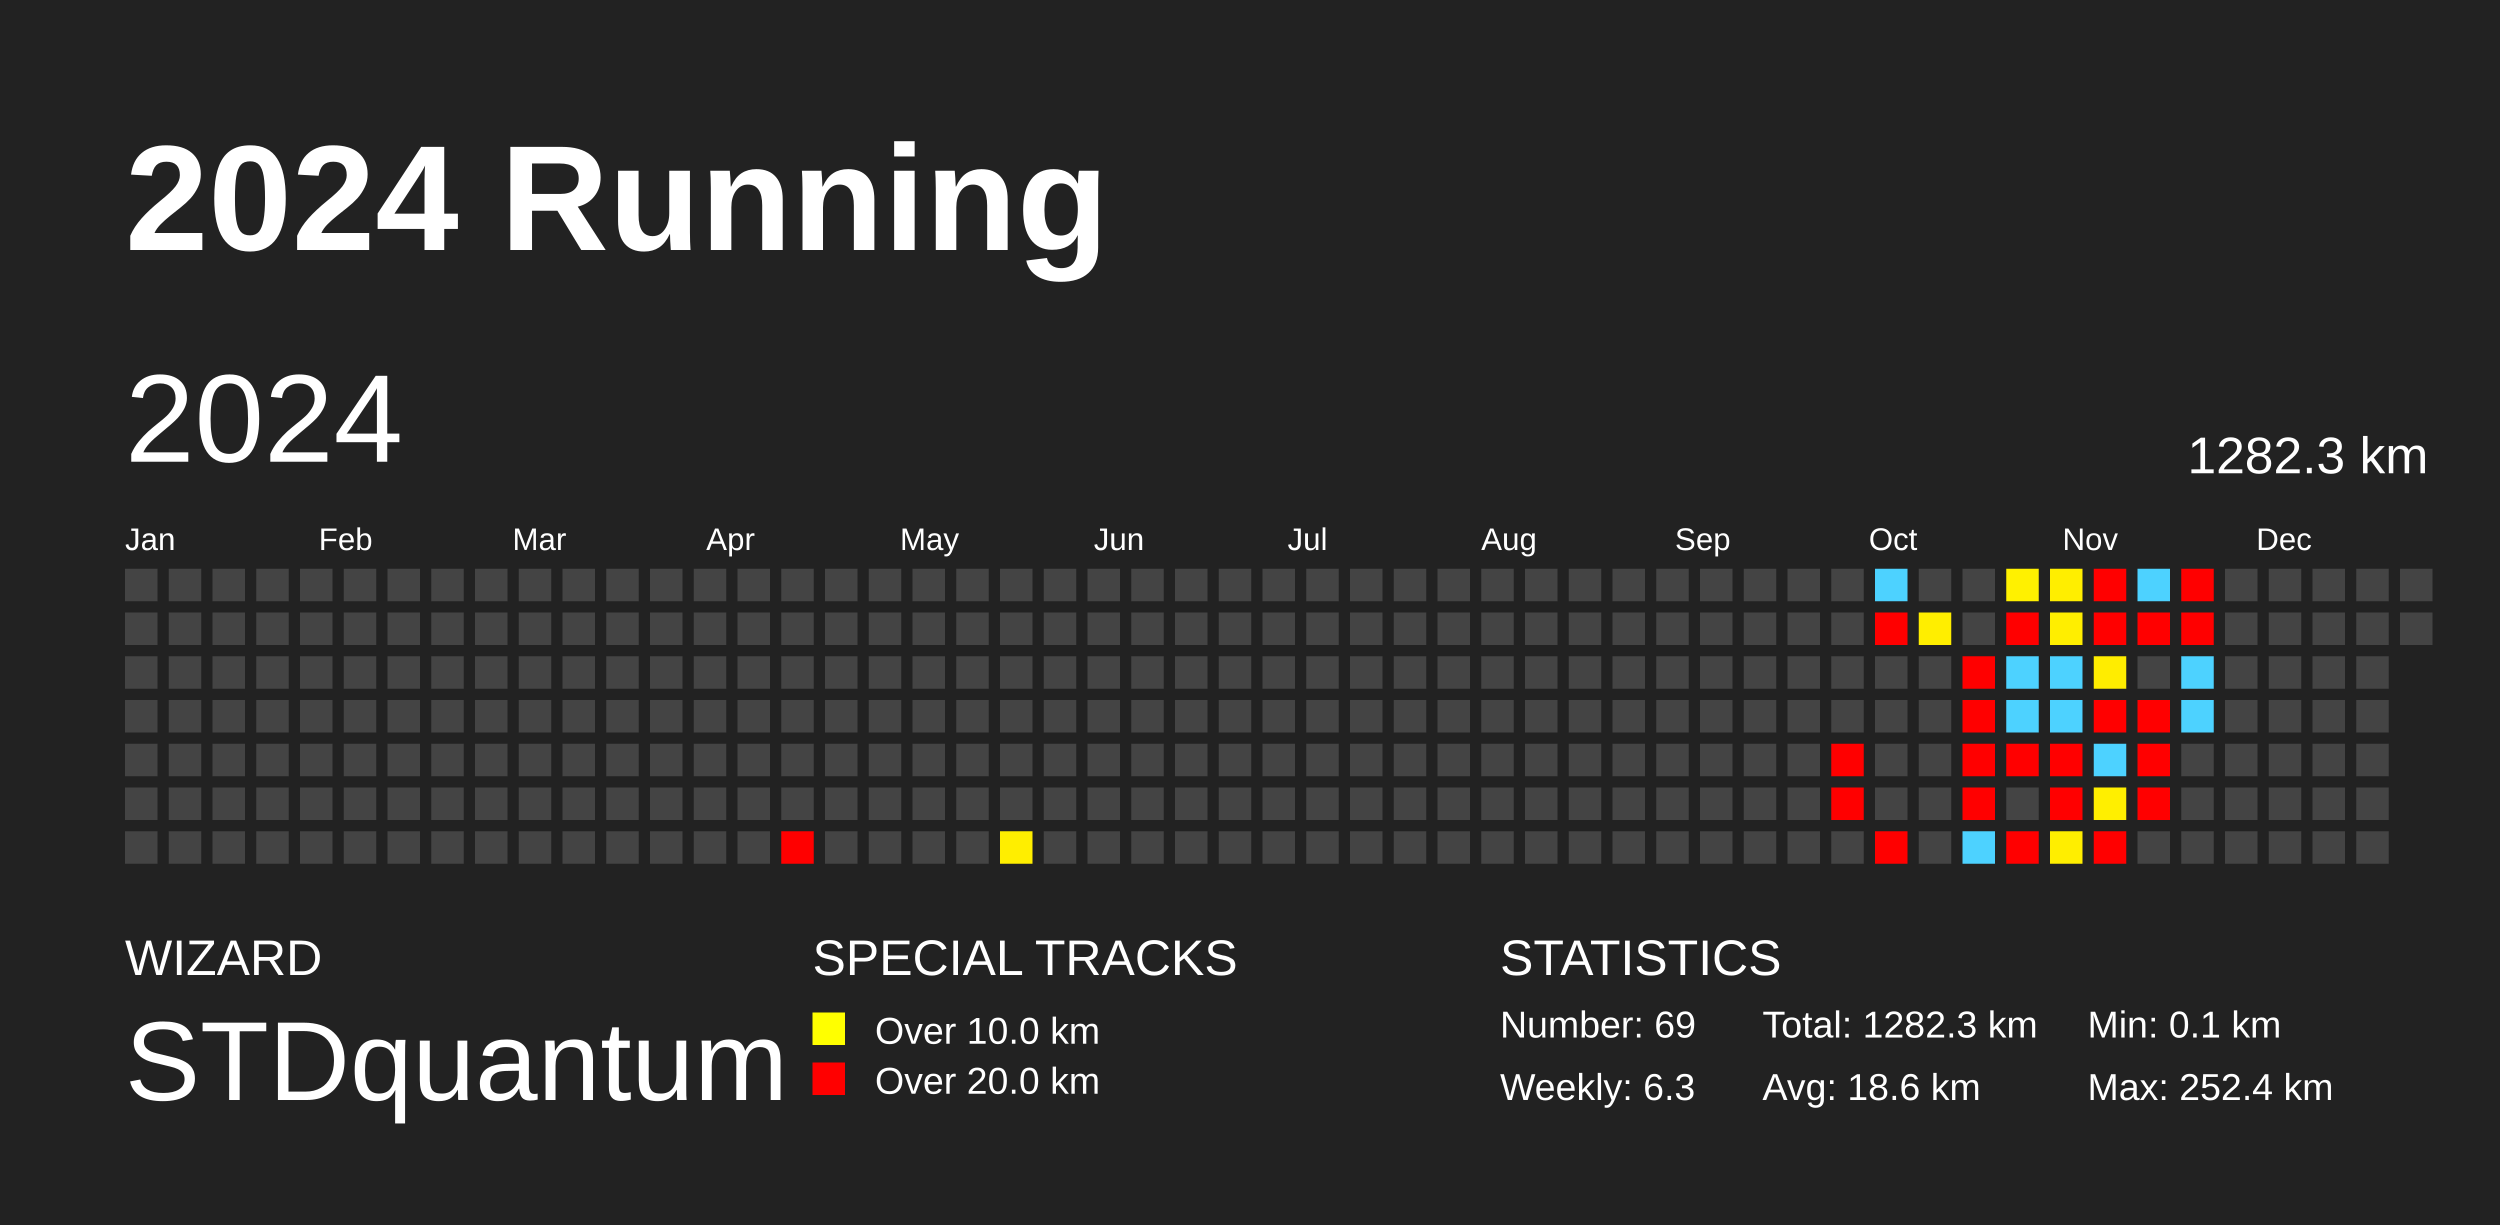
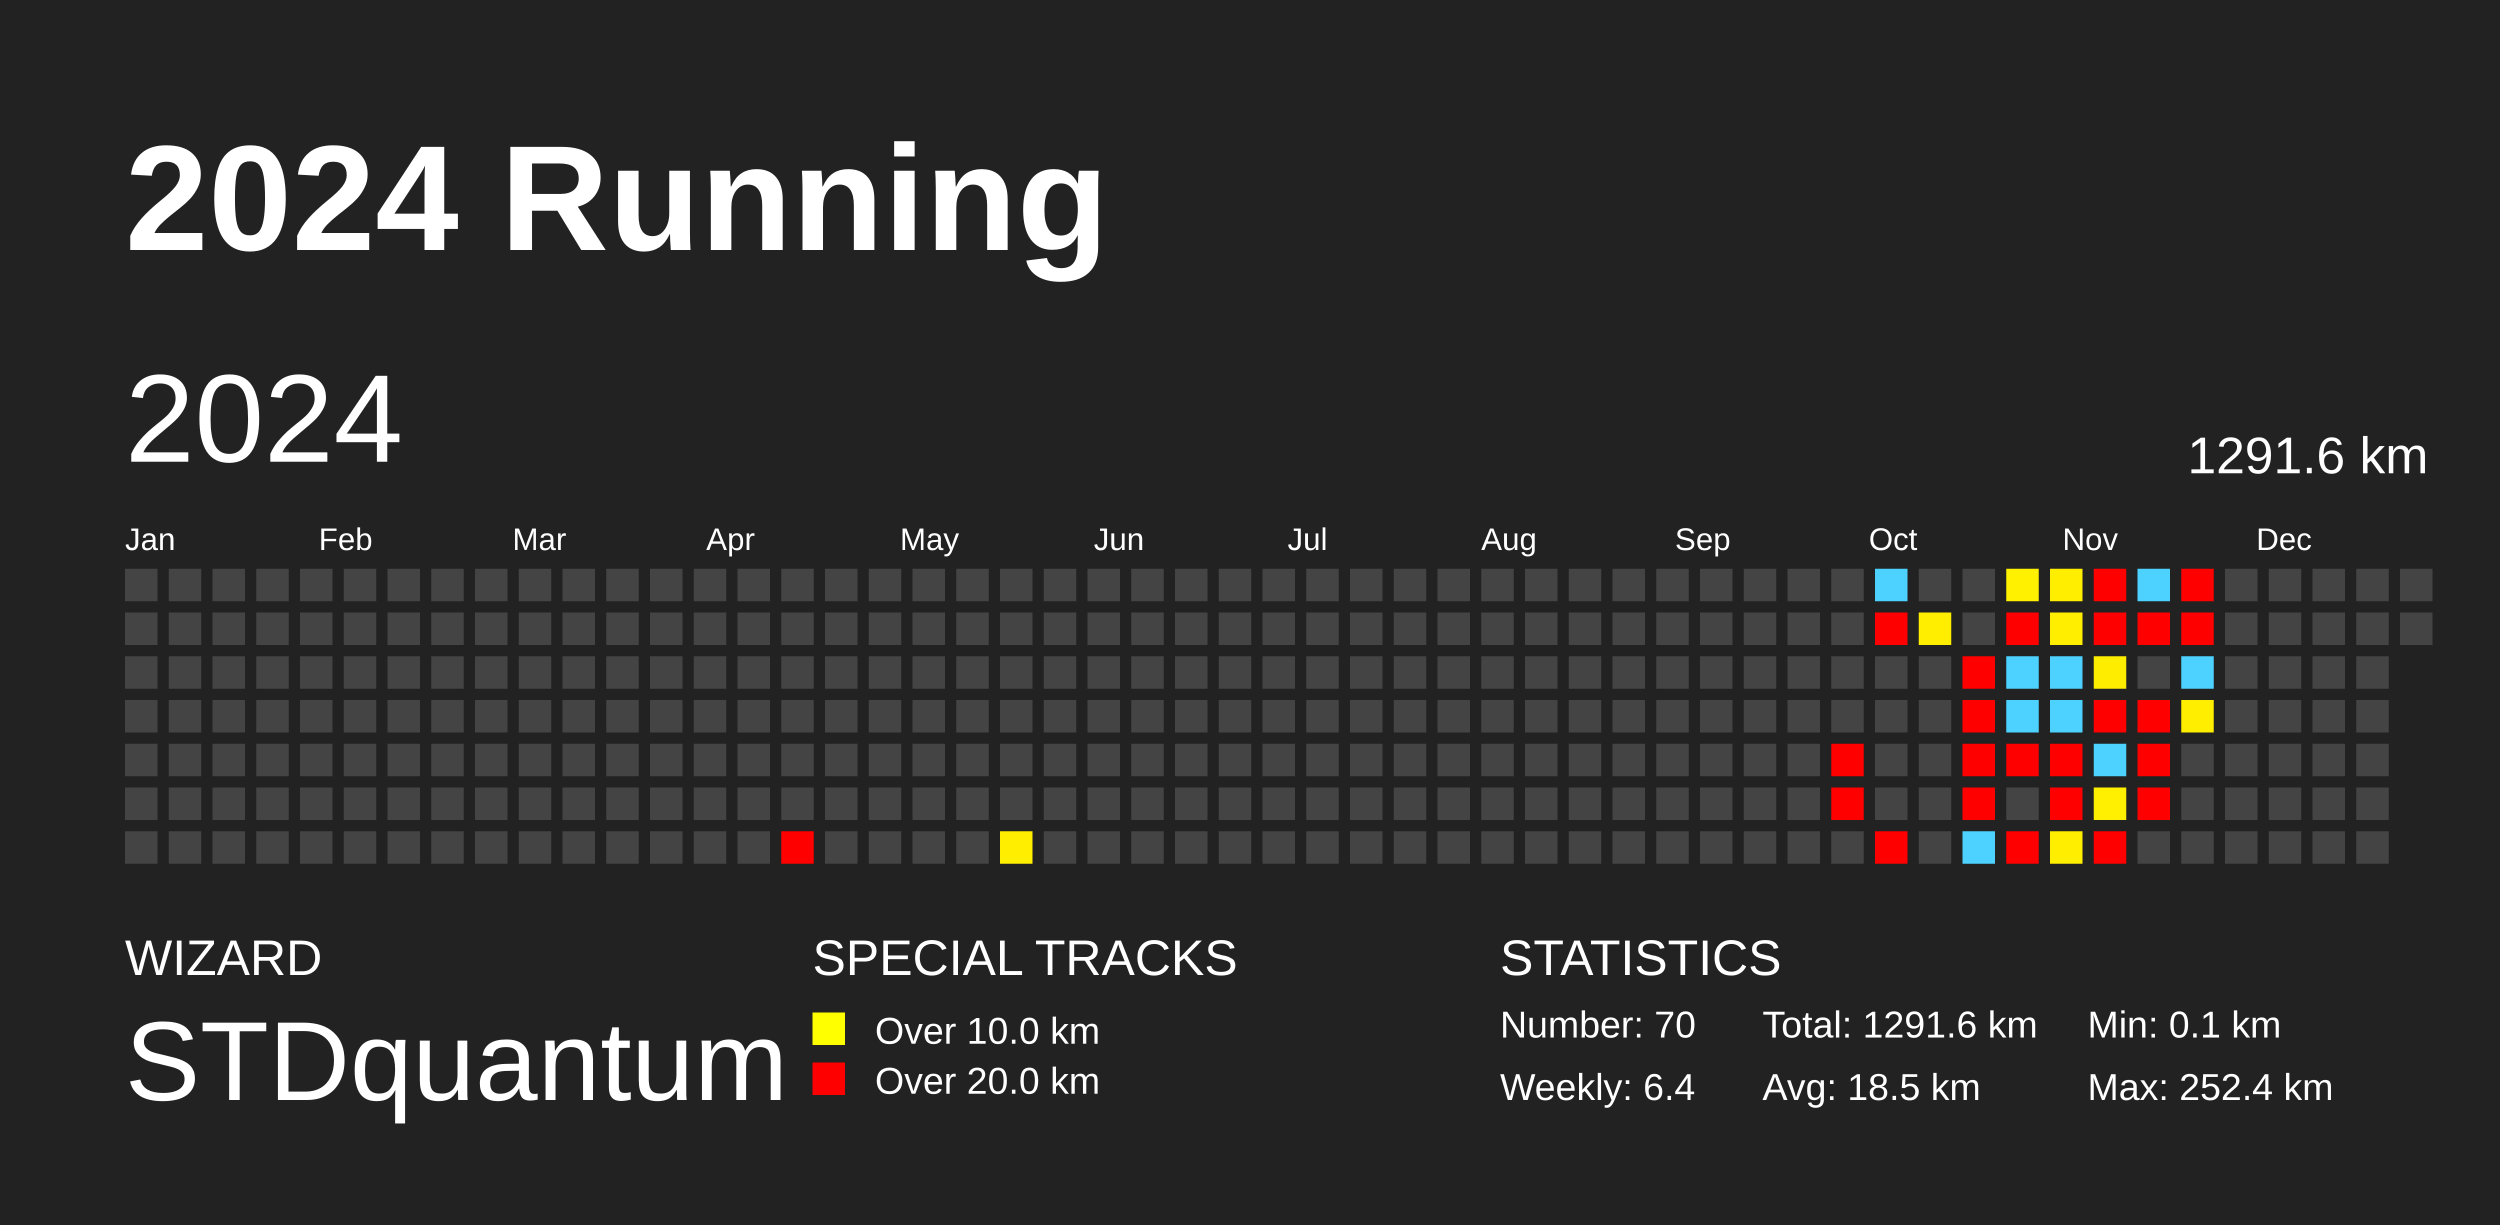
<svg xmlns="http://www.w3.org/2000/svg" baseProfile="full" height="98mm" version="1.1" viewBox="0,0,200,98" width="200mm">
  <defs />
  <rect fill="#222222" height="98" width="200" x="0" y="0" />
  <text fill="#FFFFFF" style="font-size:12px; font-family:Arial; font-weight:bold;" x="10" y="20">2024 Running</text>
  <text fill="#FFFFFF" style="font-size:4px; font-family:Arial" x="10" y="78">WIZARD</text>
  <text fill="#FFFFFF" style="font-size:9px; font-family:Arial" x="10" y="88">STDquantum</text>
  <text fill="#FFFFFF" style="font-size:4px; font-family:Arial" x="65" y="78">SPECIAL TRACKS</text>
  <rect fill="yellow" height="2.6" width="2.6" x="65" y="81" />
  <text fill="#FFFFFF" style="font-size:3px; font-family:Arial" x="70" y="83.5">Over 10.0 km</text>
  <rect fill="red" height="2.6" width="2.6" x="65" y="85" />
  <text fill="#FFFFFF" style="font-size:3px; font-family:Arial" x="70" y="87.5">Over 20.0 km</text>
  <text fill="#FFFFFF" style="font-size:4px; font-family:Arial" x="120" y="78">STATISTICS</text>
-   <text fill="#FFFFFF" style="font-size:3px; font-family:Arial" x="120" y="83">Number: 69</text>
-   <text fill="#FFFFFF" style="font-size:3px; font-family:Arial" x="120" y="88">Weekly: 6.3</text>
-   <text fill="#FFFFFF" style="font-size:3px; font-family:Arial" x="141" y="83">Total: 1282.3 km</text>
-   <text fill="#FFFFFF" style="font-size:3px; font-family:Arial" x="141" y="88">Avg: 18.6 km</text>
+   <text fill="#FFFFFF" style="font-size:3px; font-family:Arial" x="120" y="83">Number: 70</text>
+   <text fill="#FFFFFF" style="font-size:3px; font-family:Arial" x="120" y="88">Weekly: 6.4</text>
+   <text fill="#FFFFFF" style="font-size:3px; font-family:Arial" x="141" y="83">Total: 1291.6 km</text>
+   <text fill="#FFFFFF" style="font-size:3px; font-family:Arial" x="141" y="88">Avg: 18.5 km</text>
  <text fill="#FFFFFF" style="font-size:3px; font-family:Arial" x="167" y="83">Min: 0.1 km</text>
  <text fill="#FFFFFF" style="font-size:3px; font-family:Arial" x="167" y="88">Max: 252.4 km</text>
  <text dominant-baseline="hanging" fill="#FFFFFF" style="font-size:10.0px; font-family:Arial;" x="10" y="30">2024</text>
-   <text dominant-baseline="hanging" fill="#FFFFFF" style="font-size:4.125px; font-family:Arial;" x="175" y="35">1282.3 km</text>
+   <text dominant-baseline="hanging" fill="#FFFFFF" style="font-size:4.125px; font-family:Arial;" x="175" y="35">1291.6 km</text>
  <text fill="#FFFFFF" style="font-size:2.5px; font-family:Arial" x="10.0" y="44">Jan</text>
  <text fill="#FFFFFF" style="font-size:2.5px; font-family:Arial" x="25.5" y="44">Feb</text>
  <text fill="#FFFFFF" style="font-size:2.5px; font-family:Arial" x="41.0" y="44">Mar</text>
  <text fill="#FFFFFF" style="font-size:2.5px; font-family:Arial" x="56.5" y="44">Apr</text>
  <text fill="#FFFFFF" style="font-size:2.5px; font-family:Arial" x="72.0" y="44">May</text>
  <text fill="#FFFFFF" style="font-size:2.5px; font-family:Arial" x="87.5" y="44">Jun</text>
  <text fill="#FFFFFF" style="font-size:2.5px; font-family:Arial" x="103.0" y="44">Jul</text>
  <text fill="#FFFFFF" style="font-size:2.5px; font-family:Arial" x="118.5" y="44">Aug</text>
  <text fill="#FFFFFF" style="font-size:2.5px; font-family:Arial" x="134.0" y="44">Sep</text>
  <text fill="#FFFFFF" style="font-size:2.5px; font-family:Arial" x="149.5" y="44">Oct</text>
  <text fill="#FFFFFF" style="font-size:2.5px; font-family:Arial" x="165.0" y="44">Nov</text>
  <text fill="#FFFFFF" style="font-size:2.5px; font-family:Arial" x="180.5" y="44">Dec</text>
  <rect fill="#444444" height="2.6" width="2.6" x="10.0" y="45.5" />
  <rect fill="#444444" height="2.6" width="2.6" x="10.0" y="49.0" />
  <rect fill="#444444" height="2.6" width="2.6" x="10.0" y="52.5" />
  <rect fill="#444444" height="2.6" width="2.6" x="10.0" y="56.0" />
  <rect fill="#444444" height="2.6" width="2.6" x="10.0" y="59.5" />
  <rect fill="#444444" height="2.6" width="2.6" x="10.0" y="63.0" />
  <rect fill="#444444" height="2.6" width="2.6" x="10.0" y="66.5" />
  <rect fill="#444444" height="2.6" width="2.6" x="13.5" y="45.5" />
  <rect fill="#444444" height="2.6" width="2.6" x="13.5" y="49.0" />
  <rect fill="#444444" height="2.6" width="2.6" x="13.5" y="52.5" />
  <rect fill="#444444" height="2.6" width="2.6" x="13.5" y="56.0" />
  <rect fill="#444444" height="2.6" width="2.6" x="13.5" y="59.5" />
  <rect fill="#444444" height="2.6" width="2.6" x="13.5" y="63.0" />
  <rect fill="#444444" height="2.6" width="2.6" x="13.5" y="66.5" />
  <rect fill="#444444" height="2.6" width="2.6" x="17.0" y="45.5" />
  <rect fill="#444444" height="2.6" width="2.6" x="17.0" y="49.0" />
  <rect fill="#444444" height="2.6" width="2.6" x="17.0" y="52.5" />
  <rect fill="#444444" height="2.6" width="2.6" x="17.0" y="56.0" />
  <rect fill="#444444" height="2.6" width="2.6" x="17.0" y="59.5" />
  <rect fill="#444444" height="2.6" width="2.6" x="17.0" y="63.0" />
  <rect fill="#444444" height="2.6" width="2.6" x="17.0" y="66.5" />
  <rect fill="#444444" height="2.6" width="2.6" x="20.5" y="45.5" />
  <rect fill="#444444" height="2.6" width="2.6" x="20.5" y="49.0" />
  <rect fill="#444444" height="2.6" width="2.6" x="20.5" y="52.5" />
  <rect fill="#444444" height="2.6" width="2.6" x="20.5" y="56.0" />
  <rect fill="#444444" height="2.6" width="2.6" x="20.5" y="59.5" />
  <rect fill="#444444" height="2.6" width="2.6" x="20.5" y="63.0" />
  <rect fill="#444444" height="2.6" width="2.6" x="20.5" y="66.5" />
  <rect fill="#444444" height="2.6" width="2.6" x="24.0" y="45.5" />
  <rect fill="#444444" height="2.6" width="2.6" x="24.0" y="49.0" />
  <rect fill="#444444" height="2.6" width="2.6" x="24.0" y="52.5" />
  <rect fill="#444444" height="2.6" width="2.6" x="24.0" y="56.0" />
  <rect fill="#444444" height="2.6" width="2.6" x="24.0" y="59.5" />
  <rect fill="#444444" height="2.6" width="2.6" x="24.0" y="63.0" />
  <rect fill="#444444" height="2.6" width="2.6" x="24.0" y="66.5" />
  <rect fill="#444444" height="2.6" width="2.6" x="27.5" y="45.5" />
  <rect fill="#444444" height="2.6" width="2.6" x="27.5" y="49.0" />
  <rect fill="#444444" height="2.6" width="2.6" x="27.5" y="52.5" />
  <rect fill="#444444" height="2.6" width="2.6" x="27.5" y="56.0" />
  <rect fill="#444444" height="2.6" width="2.6" x="27.5" y="59.5" />
  <rect fill="#444444" height="2.6" width="2.6" x="27.5" y="63.0" />
  <rect fill="#444444" height="2.6" width="2.6" x="27.5" y="66.5" />
  <rect fill="#444444" height="2.6" width="2.6" x="31.0" y="45.5" />
  <rect fill="#444444" height="2.6" width="2.6" x="31.0" y="49.0" />
  <rect fill="#444444" height="2.6" width="2.6" x="31.0" y="52.5" />
  <rect fill="#444444" height="2.6" width="2.6" x="31.0" y="56.0" />
  <rect fill="#444444" height="2.6" width="2.6" x="31.0" y="59.5" />
  <rect fill="#444444" height="2.6" width="2.6" x="31.0" y="63.0" />
  <rect fill="#444444" height="2.6" width="2.6" x="31.0" y="66.5" />
  <rect fill="#444444" height="2.6" width="2.6" x="34.5" y="45.5" />
  <rect fill="#444444" height="2.6" width="2.6" x="34.5" y="49.0" />
  <rect fill="#444444" height="2.6" width="2.6" x="34.5" y="52.5" />
  <rect fill="#444444" height="2.6" width="2.6" x="34.5" y="56.0" />
  <rect fill="#444444" height="2.6" width="2.6" x="34.5" y="59.5" />
  <rect fill="#444444" height="2.6" width="2.6" x="34.5" y="63.0" />
  <rect fill="#444444" height="2.6" width="2.6" x="34.5" y="66.5" />
  <rect fill="#444444" height="2.6" width="2.6" x="38.0" y="45.5" />
  <rect fill="#444444" height="2.6" width="2.6" x="38.0" y="49.0" />
  <rect fill="#444444" height="2.6" width="2.6" x="38.0" y="52.5" />
  <rect fill="#444444" height="2.6" width="2.6" x="38.0" y="56.0" />
  <rect fill="#444444" height="2.6" width="2.6" x="38.0" y="59.5" />
  <rect fill="#444444" height="2.6" width="2.6" x="38.0" y="63.0" />
  <rect fill="#444444" height="2.6" width="2.6" x="38.0" y="66.5" />
  <rect fill="#444444" height="2.6" width="2.6" x="41.5" y="45.5" />
  <rect fill="#444444" height="2.6" width="2.6" x="41.5" y="49.0" />
  <rect fill="#444444" height="2.6" width="2.6" x="41.5" y="52.5" />
  <rect fill="#444444" height="2.6" width="2.6" x="41.5" y="56.0" />
  <rect fill="#444444" height="2.6" width="2.6" x="41.5" y="59.5" />
  <rect fill="#444444" height="2.6" width="2.6" x="41.5" y="63.0" />
  <rect fill="#444444" height="2.6" width="2.6" x="41.5" y="66.5" />
  <rect fill="#444444" height="2.6" width="2.6" x="45.0" y="45.5" />
  <rect fill="#444444" height="2.6" width="2.6" x="45.0" y="49.0" />
  <rect fill="#444444" height="2.6" width="2.6" x="45.0" y="52.5" />
  <rect fill="#444444" height="2.6" width="2.6" x="45.0" y="56.0" />
  <rect fill="#444444" height="2.6" width="2.6" x="45.0" y="59.5" />
  <rect fill="#444444" height="2.6" width="2.6" x="45.0" y="63.0" />
  <rect fill="#444444" height="2.6" width="2.6" x="45.0" y="66.5" />
  <rect fill="#444444" height="2.6" width="2.6" x="48.5" y="45.5" />
  <rect fill="#444444" height="2.6" width="2.6" x="48.5" y="49.0" />
  <rect fill="#444444" height="2.6" width="2.6" x="48.5" y="52.5" />
  <rect fill="#444444" height="2.6" width="2.6" x="48.5" y="56.0" />
  <rect fill="#444444" height="2.6" width="2.6" x="48.5" y="59.5" />
  <rect fill="#444444" height="2.6" width="2.6" x="48.5" y="63.0" />
  <rect fill="#444444" height="2.6" width="2.6" x="48.5" y="66.5" />
  <rect fill="#444444" height="2.6" width="2.6" x="52.0" y="45.5" />
  <rect fill="#444444" height="2.6" width="2.6" x="52.0" y="49.0" />
  <rect fill="#444444" height="2.6" width="2.6" x="52.0" y="52.5" />
  <rect fill="#444444" height="2.6" width="2.6" x="52.0" y="56.0" />
  <rect fill="#444444" height="2.6" width="2.6" x="52.0" y="59.5" />
  <rect fill="#444444" height="2.6" width="2.6" x="52.0" y="63.0" />
  <rect fill="#444444" height="2.6" width="2.6" x="52.0" y="66.5" />
  <rect fill="#444444" height="2.6" width="2.6" x="55.5" y="45.5" />
  <rect fill="#444444" height="2.6" width="2.6" x="55.5" y="49.0" />
  <rect fill="#444444" height="2.6" width="2.6" x="55.5" y="52.5" />
  <rect fill="#444444" height="2.6" width="2.6" x="55.5" y="56.0" />
  <rect fill="#444444" height="2.6" width="2.6" x="55.5" y="59.5" />
  <rect fill="#444444" height="2.6" width="2.6" x="55.5" y="63.0" />
  <rect fill="#444444" height="2.6" width="2.6" x="55.5" y="66.5" />
  <rect fill="#444444" height="2.6" width="2.6" x="59.0" y="45.5" />
  <rect fill="#444444" height="2.6" width="2.6" x="59.0" y="49.0" />
  <rect fill="#444444" height="2.6" width="2.6" x="59.0" y="52.5" />
  <rect fill="#444444" height="2.6" width="2.6" x="59.0" y="56.0" />
  <rect fill="#444444" height="2.6" width="2.6" x="59.0" y="59.5" />
  <rect fill="#444444" height="2.6" width="2.6" x="59.0" y="63.0" />
  <rect fill="#444444" height="2.6" width="2.6" x="59.0" y="66.5" />
  <rect fill="#444444" height="2.6" width="2.6" x="62.5" y="45.5" />
  <rect fill="#444444" height="2.6" width="2.6" x="62.5" y="49.0" />
  <rect fill="#444444" height="2.6" width="2.6" x="62.5" y="52.5" />
  <rect fill="#444444" height="2.6" width="2.6" x="62.5" y="56.0" />
  <rect fill="#444444" height="2.6" width="2.6" x="62.5" y="59.5" />
  <rect fill="#444444" height="2.6" width="2.6" x="62.5" y="63.0" />
  <rect fill="red" height="2.6" width="2.6" x="62.5" y="66.5" />
  <rect fill="#444444" height="2.6" width="2.6" x="66.0" y="45.5" />
  <rect fill="#444444" height="2.6" width="2.6" x="66.0" y="49.0" />
  <rect fill="#444444" height="2.6" width="2.6" x="66.0" y="52.5" />
  <rect fill="#444444" height="2.6" width="2.6" x="66.0" y="56.0" />
  <rect fill="#444444" height="2.6" width="2.6" x="66.0" y="59.5" />
  <rect fill="#444444" height="2.6" width="2.6" x="66.0" y="63.0" />
  <rect fill="#444444" height="2.6" width="2.6" x="66.0" y="66.5" />
  <rect fill="#444444" height="2.6" width="2.6" x="69.5" y="45.5" />
  <rect fill="#444444" height="2.6" width="2.6" x="69.5" y="49.0" />
  <rect fill="#444444" height="2.6" width="2.6" x="69.5" y="52.5" />
  <rect fill="#444444" height="2.6" width="2.6" x="69.5" y="56.0" />
  <rect fill="#444444" height="2.6" width="2.6" x="69.5" y="59.5" />
  <rect fill="#444444" height="2.6" width="2.6" x="69.5" y="63.0" />
  <rect fill="#444444" height="2.6" width="2.6" x="69.5" y="66.5" />
  <rect fill="#444444" height="2.6" width="2.6" x="73.0" y="45.5" />
  <rect fill="#444444" height="2.6" width="2.6" x="73.0" y="49.0" />
  <rect fill="#444444" height="2.6" width="2.6" x="73.0" y="52.5" />
  <rect fill="#444444" height="2.6" width="2.6" x="73.0" y="56.0" />
  <rect fill="#444444" height="2.6" width="2.6" x="73.0" y="59.5" />
  <rect fill="#444444" height="2.6" width="2.6" x="73.0" y="63.0" />
  <rect fill="#444444" height="2.6" width="2.6" x="73.0" y="66.5" />
  <rect fill="#444444" height="2.6" width="2.6" x="76.5" y="45.5" />
  <rect fill="#444444" height="2.6" width="2.6" x="76.5" y="49.0" />
  <rect fill="#444444" height="2.6" width="2.6" x="76.5" y="52.5" />
  <rect fill="#444444" height="2.6" width="2.6" x="76.5" y="56.0" />
  <rect fill="#444444" height="2.6" width="2.6" x="76.5" y="59.5" />
  <rect fill="#444444" height="2.6" width="2.6" x="76.5" y="63.0" />
  <rect fill="#444444" height="2.6" width="2.6" x="76.5" y="66.5" />
  <rect fill="#444444" height="2.6" width="2.6" x="80.0" y="45.5" />
  <rect fill="#444444" height="2.6" width="2.6" x="80.0" y="49.0" />
  <rect fill="#444444" height="2.6" width="2.6" x="80.0" y="52.5" />
  <rect fill="#444444" height="2.6" width="2.6" x="80.0" y="56.0" />
  <rect fill="#444444" height="2.6" width="2.6" x="80.0" y="59.5" />
  <rect fill="#444444" height="2.6" width="2.6" x="80.0" y="63.0" />
  <rect fill="#ffee00" height="2.6" width="2.6" x="80.0" y="66.5" />
  <rect fill="#444444" height="2.6" width="2.6" x="83.5" y="45.5" />
  <rect fill="#444444" height="2.6" width="2.6" x="83.5" y="49.0" />
  <rect fill="#444444" height="2.6" width="2.6" x="83.5" y="52.5" />
  <rect fill="#444444" height="2.6" width="2.6" x="83.5" y="56.0" />
  <rect fill="#444444" height="2.6" width="2.6" x="83.5" y="59.5" />
  <rect fill="#444444" height="2.6" width="2.6" x="83.5" y="63.0" />
  <rect fill="#444444" height="2.6" width="2.6" x="83.5" y="66.5" />
  <rect fill="#444444" height="2.6" width="2.6" x="87.0" y="45.5" />
  <rect fill="#444444" height="2.6" width="2.6" x="87.0" y="49.0" />
  <rect fill="#444444" height="2.6" width="2.6" x="87.0" y="52.5" />
  <rect fill="#444444" height="2.6" width="2.6" x="87.0" y="56.0" />
  <rect fill="#444444" height="2.6" width="2.6" x="87.0" y="59.5" />
  <rect fill="#444444" height="2.6" width="2.6" x="87.0" y="63.0" />
  <rect fill="#444444" height="2.6" width="2.6" x="87.0" y="66.5" />
  <rect fill="#444444" height="2.6" width="2.6" x="90.5" y="45.5" />
  <rect fill="#444444" height="2.6" width="2.6" x="90.5" y="49.0" />
  <rect fill="#444444" height="2.6" width="2.6" x="90.5" y="52.5" />
  <rect fill="#444444" height="2.6" width="2.6" x="90.5" y="56.0" />
  <rect fill="#444444" height="2.6" width="2.6" x="90.5" y="59.5" />
  <rect fill="#444444" height="2.6" width="2.6" x="90.5" y="63.0" />
  <rect fill="#444444" height="2.6" width="2.6" x="90.5" y="66.5" />
  <rect fill="#444444" height="2.6" width="2.6" x="94.0" y="45.5" />
  <rect fill="#444444" height="2.6" width="2.6" x="94.0" y="49.0" />
  <rect fill="#444444" height="2.6" width="2.6" x="94.0" y="52.5" />
  <rect fill="#444444" height="2.6" width="2.6" x="94.0" y="56.0" />
  <rect fill="#444444" height="2.6" width="2.6" x="94.0" y="59.5" />
  <rect fill="#444444" height="2.6" width="2.6" x="94.0" y="63.0" />
  <rect fill="#444444" height="2.6" width="2.6" x="94.0" y="66.5" />
  <rect fill="#444444" height="2.6" width="2.6" x="97.5" y="45.5" />
  <rect fill="#444444" height="2.6" width="2.6" x="97.5" y="49.0" />
  <rect fill="#444444" height="2.6" width="2.6" x="97.5" y="52.5" />
  <rect fill="#444444" height="2.6" width="2.6" x="97.5" y="56.0" />
  <rect fill="#444444" height="2.6" width="2.6" x="97.5" y="59.5" />
  <rect fill="#444444" height="2.6" width="2.6" x="97.5" y="63.0" />
  <rect fill="#444444" height="2.6" width="2.6" x="97.5" y="66.5" />
  <rect fill="#444444" height="2.6" width="2.6" x="101.0" y="45.5" />
  <rect fill="#444444" height="2.6" width="2.6" x="101.0" y="49.0" />
  <rect fill="#444444" height="2.6" width="2.6" x="101.0" y="52.5" />
  <rect fill="#444444" height="2.6" width="2.6" x="101.0" y="56.0" />
  <rect fill="#444444" height="2.6" width="2.6" x="101.0" y="59.5" />
  <rect fill="#444444" height="2.6" width="2.6" x="101.0" y="63.0" />
  <rect fill="#444444" height="2.6" width="2.6" x="101.0" y="66.5" />
  <rect fill="#444444" height="2.6" width="2.6" x="104.5" y="45.5" />
  <rect fill="#444444" height="2.6" width="2.6" x="104.5" y="49.0" />
  <rect fill="#444444" height="2.6" width="2.6" x="104.5" y="52.5" />
  <rect fill="#444444" height="2.6" width="2.6" x="104.5" y="56.0" />
  <rect fill="#444444" height="2.6" width="2.6" x="104.5" y="59.5" />
  <rect fill="#444444" height="2.6" width="2.6" x="104.5" y="63.0" />
  <rect fill="#444444" height="2.6" width="2.6" x="104.5" y="66.5" />
  <rect fill="#444444" height="2.6" width="2.6" x="108.0" y="45.5" />
  <rect fill="#444444" height="2.6" width="2.6" x="108.0" y="49.0" />
  <rect fill="#444444" height="2.6" width="2.6" x="108.0" y="52.5" />
  <rect fill="#444444" height="2.6" width="2.6" x="108.0" y="56.0" />
  <rect fill="#444444" height="2.6" width="2.6" x="108.0" y="59.5" />
  <rect fill="#444444" height="2.6" width="2.6" x="108.0" y="63.0" />
  <rect fill="#444444" height="2.6" width="2.6" x="108.0" y="66.5" />
  <rect fill="#444444" height="2.6" width="2.6" x="111.5" y="45.5" />
  <rect fill="#444444" height="2.6" width="2.6" x="111.5" y="49.0" />
  <rect fill="#444444" height="2.6" width="2.6" x="111.5" y="52.5" />
  <rect fill="#444444" height="2.6" width="2.6" x="111.5" y="56.0" />
  <rect fill="#444444" height="2.6" width="2.6" x="111.5" y="59.5" />
  <rect fill="#444444" height="2.6" width="2.6" x="111.5" y="63.0" />
  <rect fill="#444444" height="2.6" width="2.6" x="111.5" y="66.5" />
  <rect fill="#444444" height="2.6" width="2.6" x="115.0" y="45.5" />
  <rect fill="#444444" height="2.6" width="2.6" x="115.0" y="49.0" />
  <rect fill="#444444" height="2.6" width="2.6" x="115.0" y="52.5" />
  <rect fill="#444444" height="2.6" width="2.6" x="115.0" y="56.0" />
  <rect fill="#444444" height="2.6" width="2.6" x="115.0" y="59.5" />
  <rect fill="#444444" height="2.6" width="2.6" x="115.0" y="63.0" />
  <rect fill="#444444" height="2.6" width="2.6" x="115.0" y="66.5" />
  <rect fill="#444444" height="2.6" width="2.6" x="118.5" y="45.5" />
  <rect fill="#444444" height="2.6" width="2.6" x="118.5" y="49.0" />
  <rect fill="#444444" height="2.6" width="2.6" x="118.5" y="52.5" />
  <rect fill="#444444" height="2.6" width="2.6" x="118.5" y="56.0" />
  <rect fill="#444444" height="2.6" width="2.6" x="118.5" y="59.5" />
  <rect fill="#444444" height="2.6" width="2.6" x="118.5" y="63.0" />
  <rect fill="#444444" height="2.6" width="2.6" x="118.5" y="66.5" />
  <rect fill="#444444" height="2.6" width="2.6" x="122.0" y="45.5" />
  <rect fill="#444444" height="2.6" width="2.6" x="122.0" y="49.0" />
  <rect fill="#444444" height="2.6" width="2.6" x="122.0" y="52.5" />
  <rect fill="#444444" height="2.6" width="2.6" x="122.0" y="56.0" />
  <rect fill="#444444" height="2.6" width="2.6" x="122.0" y="59.5" />
  <rect fill="#444444" height="2.6" width="2.6" x="122.0" y="63.0" />
  <rect fill="#444444" height="2.6" width="2.6" x="122.0" y="66.5" />
  <rect fill="#444444" height="2.6" width="2.6" x="125.5" y="45.5" />
  <rect fill="#444444" height="2.6" width="2.6" x="125.5" y="49.0" />
  <rect fill="#444444" height="2.6" width="2.6" x="125.5" y="52.5" />
  <rect fill="#444444" height="2.6" width="2.6" x="125.5" y="56.0" />
  <rect fill="#444444" height="2.6" width="2.6" x="125.5" y="59.5" />
  <rect fill="#444444" height="2.6" width="2.6" x="125.5" y="63.0" />
  <rect fill="#444444" height="2.6" width="2.6" x="125.5" y="66.5" />
  <rect fill="#444444" height="2.6" width="2.6" x="129.0" y="45.5" />
  <rect fill="#444444" height="2.6" width="2.6" x="129.0" y="49.0" />
  <rect fill="#444444" height="2.6" width="2.6" x="129.0" y="52.5" />
  <rect fill="#444444" height="2.6" width="2.6" x="129.0" y="56.0" />
  <rect fill="#444444" height="2.6" width="2.6" x="129.0" y="59.5" />
  <rect fill="#444444" height="2.6" width="2.6" x="129.0" y="63.0" />
  <rect fill="#444444" height="2.6" width="2.6" x="129.0" y="66.5" />
  <rect fill="#444444" height="2.6" width="2.6" x="132.5" y="45.5" />
  <rect fill="#444444" height="2.6" width="2.6" x="132.5" y="49.0" />
  <rect fill="#444444" height="2.6" width="2.6" x="132.5" y="52.5" />
  <rect fill="#444444" height="2.6" width="2.6" x="132.5" y="56.0" />
  <rect fill="#444444" height="2.6" width="2.6" x="132.5" y="59.5" />
  <rect fill="#444444" height="2.6" width="2.6" x="132.5" y="63.0" />
  <rect fill="#444444" height="2.6" width="2.6" x="132.5" y="66.5" />
  <rect fill="#444444" height="2.6" width="2.6" x="136.0" y="45.5" />
  <rect fill="#444444" height="2.6" width="2.6" x="136.0" y="49.0" />
  <rect fill="#444444" height="2.6" width="2.6" x="136.0" y="52.5" />
  <rect fill="#444444" height="2.6" width="2.6" x="136.0" y="56.0" />
  <rect fill="#444444" height="2.6" width="2.6" x="136.0" y="59.5" />
  <rect fill="#444444" height="2.6" width="2.6" x="136.0" y="63.0" />
  <rect fill="#444444" height="2.6" width="2.6" x="136.0" y="66.5" />
  <rect fill="#444444" height="2.6" width="2.6" x="139.5" y="45.5" />
  <rect fill="#444444" height="2.6" width="2.6" x="139.5" y="49.0" />
  <rect fill="#444444" height="2.6" width="2.6" x="139.5" y="52.5" />
  <rect fill="#444444" height="2.6" width="2.6" x="139.5" y="56.0" />
  <rect fill="#444444" height="2.6" width="2.6" x="139.5" y="59.5" />
  <rect fill="#444444" height="2.6" width="2.6" x="139.5" y="63.0" />
  <rect fill="#444444" height="2.6" width="2.6" x="139.5" y="66.5" />
  <rect fill="#444444" height="2.6" width="2.6" x="143.0" y="45.5" />
  <rect fill="#444444" height="2.6" width="2.6" x="143.0" y="49.0" />
  <rect fill="#444444" height="2.6" width="2.6" x="143.0" y="52.5" />
  <rect fill="#444444" height="2.6" width="2.6" x="143.0" y="56.0" />
  <rect fill="#444444" height="2.6" width="2.6" x="143.0" y="59.5" />
  <rect fill="#444444" height="2.6" width="2.6" x="143.0" y="63.0" />
  <rect fill="#444444" height="2.6" width="2.6" x="143.0" y="66.5" />
  <rect fill="#444444" height="2.6" width="2.6" x="146.5" y="45.5" />
  <rect fill="#444444" height="2.6" width="2.6" x="146.5" y="49.0" />
  <rect fill="#444444" height="2.6" width="2.6" x="146.5" y="52.5" />
  <rect fill="#444444" height="2.6" width="2.6" x="146.5" y="56.0" />
  <rect fill="red" height="2.6" width="2.6" x="146.5" y="59.5" />
  <rect fill="red" height="2.6" width="2.6" x="146.5" y="63.0" />
  <rect fill="#444444" height="2.6" width="2.6" x="146.5" y="66.5" />
  <rect fill="#4dd2ff" height="2.6" width="2.6" x="150.0" y="45.5" />
  <rect fill="red" height="2.6" width="2.6" x="150.0" y="49.0" />
  <rect fill="#444444" height="2.6" width="2.6" x="150.0" y="52.5" />
  <rect fill="#444444" height="2.6" width="2.6" x="150.0" y="56.0" />
  <rect fill="#444444" height="2.6" width="2.6" x="150.0" y="59.5" />
  <rect fill="#444444" height="2.6" width="2.6" x="150.0" y="63.0" />
  <rect fill="red" height="2.6" width="2.6" x="150.0" y="66.5" />
  <rect fill="#444444" height="2.6" width="2.6" x="153.5" y="45.5" />
  <rect fill="#ffee00" height="2.6" width="2.6" x="153.5" y="49.0" />
  <rect fill="#444444" height="2.6" width="2.6" x="153.5" y="52.5" />
  <rect fill="#444444" height="2.6" width="2.6" x="153.5" y="56.0" />
  <rect fill="#444444" height="2.6" width="2.6" x="153.5" y="59.5" />
  <rect fill="#444444" height="2.6" width="2.6" x="153.5" y="63.0" />
  <rect fill="#444444" height="2.6" width="2.6" x="153.5" y="66.5" />
  <rect fill="#444444" height="2.6" width="2.6" x="157.0" y="45.5" />
  <rect fill="#444444" height="2.6" width="2.6" x="157.0" y="49.0" />
  <rect fill="red" height="2.6" width="2.6" x="157.0" y="52.5" />
  <rect fill="red" height="2.6" width="2.6" x="157.0" y="56.0" />
  <rect fill="red" height="2.6" width="2.6" x="157.0" y="59.5" />
  <rect fill="red" height="2.6" width="2.6" x="157.0" y="63.0" />
  <rect fill="#4dd2ff" height="2.6" width="2.6" x="157.0" y="66.5" />
  <rect fill="#fff100" height="2.6" width="2.6" x="160.5" y="45.5" />
  <rect fill="red" height="2.6" width="2.6" x="160.5" y="49.0" />
  <rect fill="#4dd2ff" height="2.6" width="2.6" x="160.5" y="52.5" />
  <rect fill="#4dd2ff" height="2.6" width="2.6" x="160.5" y="56.0" />
  <rect fill="red" height="2.6" width="2.6" x="160.5" y="59.5" />
  <rect fill="#444444" height="2.6" width="2.6" x="160.5" y="63.0" />
  <rect fill="red" height="2.6" width="2.6" x="160.5" y="66.5" />
  <rect fill="#ffee00" height="2.6" width="2.6" x="164.0" y="45.5" />
  <rect fill="#ffee00" height="2.6" width="2.6" x="164.0" y="49.0" />
  <rect fill="#4dd2ff" height="2.6" width="2.6" x="164.0" y="52.5" />
  <rect fill="#4dd2ff" height="2.6" width="2.6" x="164.0" y="56.0" />
  <rect fill="red" height="2.6" width="2.6" x="164.0" y="59.5" />
  <rect fill="red" height="2.6" width="2.6" x="164.0" y="63.0" />
  <rect fill="#ffee00" height="2.6" width="2.6" x="164.0" y="66.5" />
  <rect fill="red" height="2.6" width="2.6" x="167.5" y="45.5" />
  <rect fill="red" height="2.6" width="2.6" x="167.5" y="49.0" />
  <rect fill="#ffed00" height="2.6" width="2.6" x="167.5" y="52.5" />
  <rect fill="red" height="2.6" width="2.6" x="167.5" y="56.0" />
  <rect fill="#4dd2ff" height="2.6" width="2.6" x="167.5" y="59.5" />
  <rect fill="#ffef00" height="2.6" width="2.6" x="167.5" y="63.0" />
  <rect fill="red" height="2.6" width="2.6" x="167.5" y="66.5" />
  <rect fill="#4dd2ff" height="2.6" width="2.6" x="171.0" y="45.5" />
  <rect fill="red" height="2.6" width="2.6" x="171.0" y="49.0" />
  <rect fill="#444444" height="2.6" width="2.6" x="171.0" y="52.5" />
  <rect fill="red" height="2.6" width="2.6" x="171.0" y="56.0" />
  <rect fill="red" height="2.6" width="2.6" x="171.0" y="59.5" />
  <rect fill="red" height="2.6" width="2.6" x="171.0" y="63.0" />
  <rect fill="#444444" height="2.6" width="2.6" x="171.0" y="66.5" />
  <rect fill="red" height="2.6" width="2.6" x="174.5" y="45.5" />
  <rect fill="red" height="2.6" width="2.6" x="174.5" y="49.0" />
  <rect fill="#4dd2ff" height="2.6" width="2.6" x="174.5" y="52.5" />
-   <rect fill="#4dd2ff" height="2.6" width="2.6" x="174.5" y="56.0" />
+   <rect fill="#ffee00" height="2.6" width="2.6" x="174.5" y="56.0" />
  <rect fill="#444444" height="2.6" width="2.6" x="174.5" y="59.5" />
  <rect fill="#444444" height="2.6" width="2.6" x="174.5" y="63.0" />
  <rect fill="#444444" height="2.6" width="2.6" x="174.5" y="66.5" />
  <rect fill="#444444" height="2.6" width="2.6" x="178.0" y="45.5" />
  <rect fill="#444444" height="2.6" width="2.6" x="178.0" y="49.0" />
  <rect fill="#444444" height="2.6" width="2.6" x="178.0" y="52.5" />
  <rect fill="#444444" height="2.6" width="2.6" x="178.0" y="56.0" />
  <rect fill="#444444" height="2.6" width="2.6" x="178.0" y="59.5" />
  <rect fill="#444444" height="2.6" width="2.6" x="178.0" y="63.0" />
  <rect fill="#444444" height="2.6" width="2.6" x="178.0" y="66.5" />
  <rect fill="#444444" height="2.6" width="2.6" x="181.5" y="45.5" />
  <rect fill="#444444" height="2.6" width="2.6" x="181.5" y="49.0" />
  <rect fill="#444444" height="2.6" width="2.6" x="181.5" y="52.5" />
  <rect fill="#444444" height="2.6" width="2.6" x="181.5" y="56.0" />
  <rect fill="#444444" height="2.6" width="2.6" x="181.5" y="59.5" />
  <rect fill="#444444" height="2.6" width="2.6" x="181.5" y="63.0" />
  <rect fill="#444444" height="2.6" width="2.6" x="181.5" y="66.5" />
  <rect fill="#444444" height="2.6" width="2.6" x="185.0" y="45.5" />
  <rect fill="#444444" height="2.6" width="2.6" x="185.0" y="49.0" />
  <rect fill="#444444" height="2.6" width="2.6" x="185.0" y="52.5" />
  <rect fill="#444444" height="2.6" width="2.6" x="185.0" y="56.0" />
  <rect fill="#444444" height="2.6" width="2.6" x="185.0" y="59.5" />
  <rect fill="#444444" height="2.6" width="2.6" x="185.0" y="63.0" />
  <rect fill="#444444" height="2.6" width="2.6" x="185.0" y="66.5" />
  <rect fill="#444444" height="2.6" width="2.6" x="188.5" y="45.5" />
  <rect fill="#444444" height="2.6" width="2.6" x="188.5" y="49.0" />
  <rect fill="#444444" height="2.6" width="2.6" x="188.5" y="52.5" />
  <rect fill="#444444" height="2.6" width="2.6" x="188.5" y="56.0" />
  <rect fill="#444444" height="2.6" width="2.6" x="188.5" y="59.5" />
  <rect fill="#444444" height="2.6" width="2.6" x="188.5" y="63.0" />
  <rect fill="#444444" height="2.6" width="2.6" x="188.5" y="66.5" />
  <rect fill="#444444" height="2.6" width="2.6" x="192.0" y="45.5" />
  <rect fill="#444444" height="2.6" width="2.6" x="192.0" y="49.0" />
</svg>
